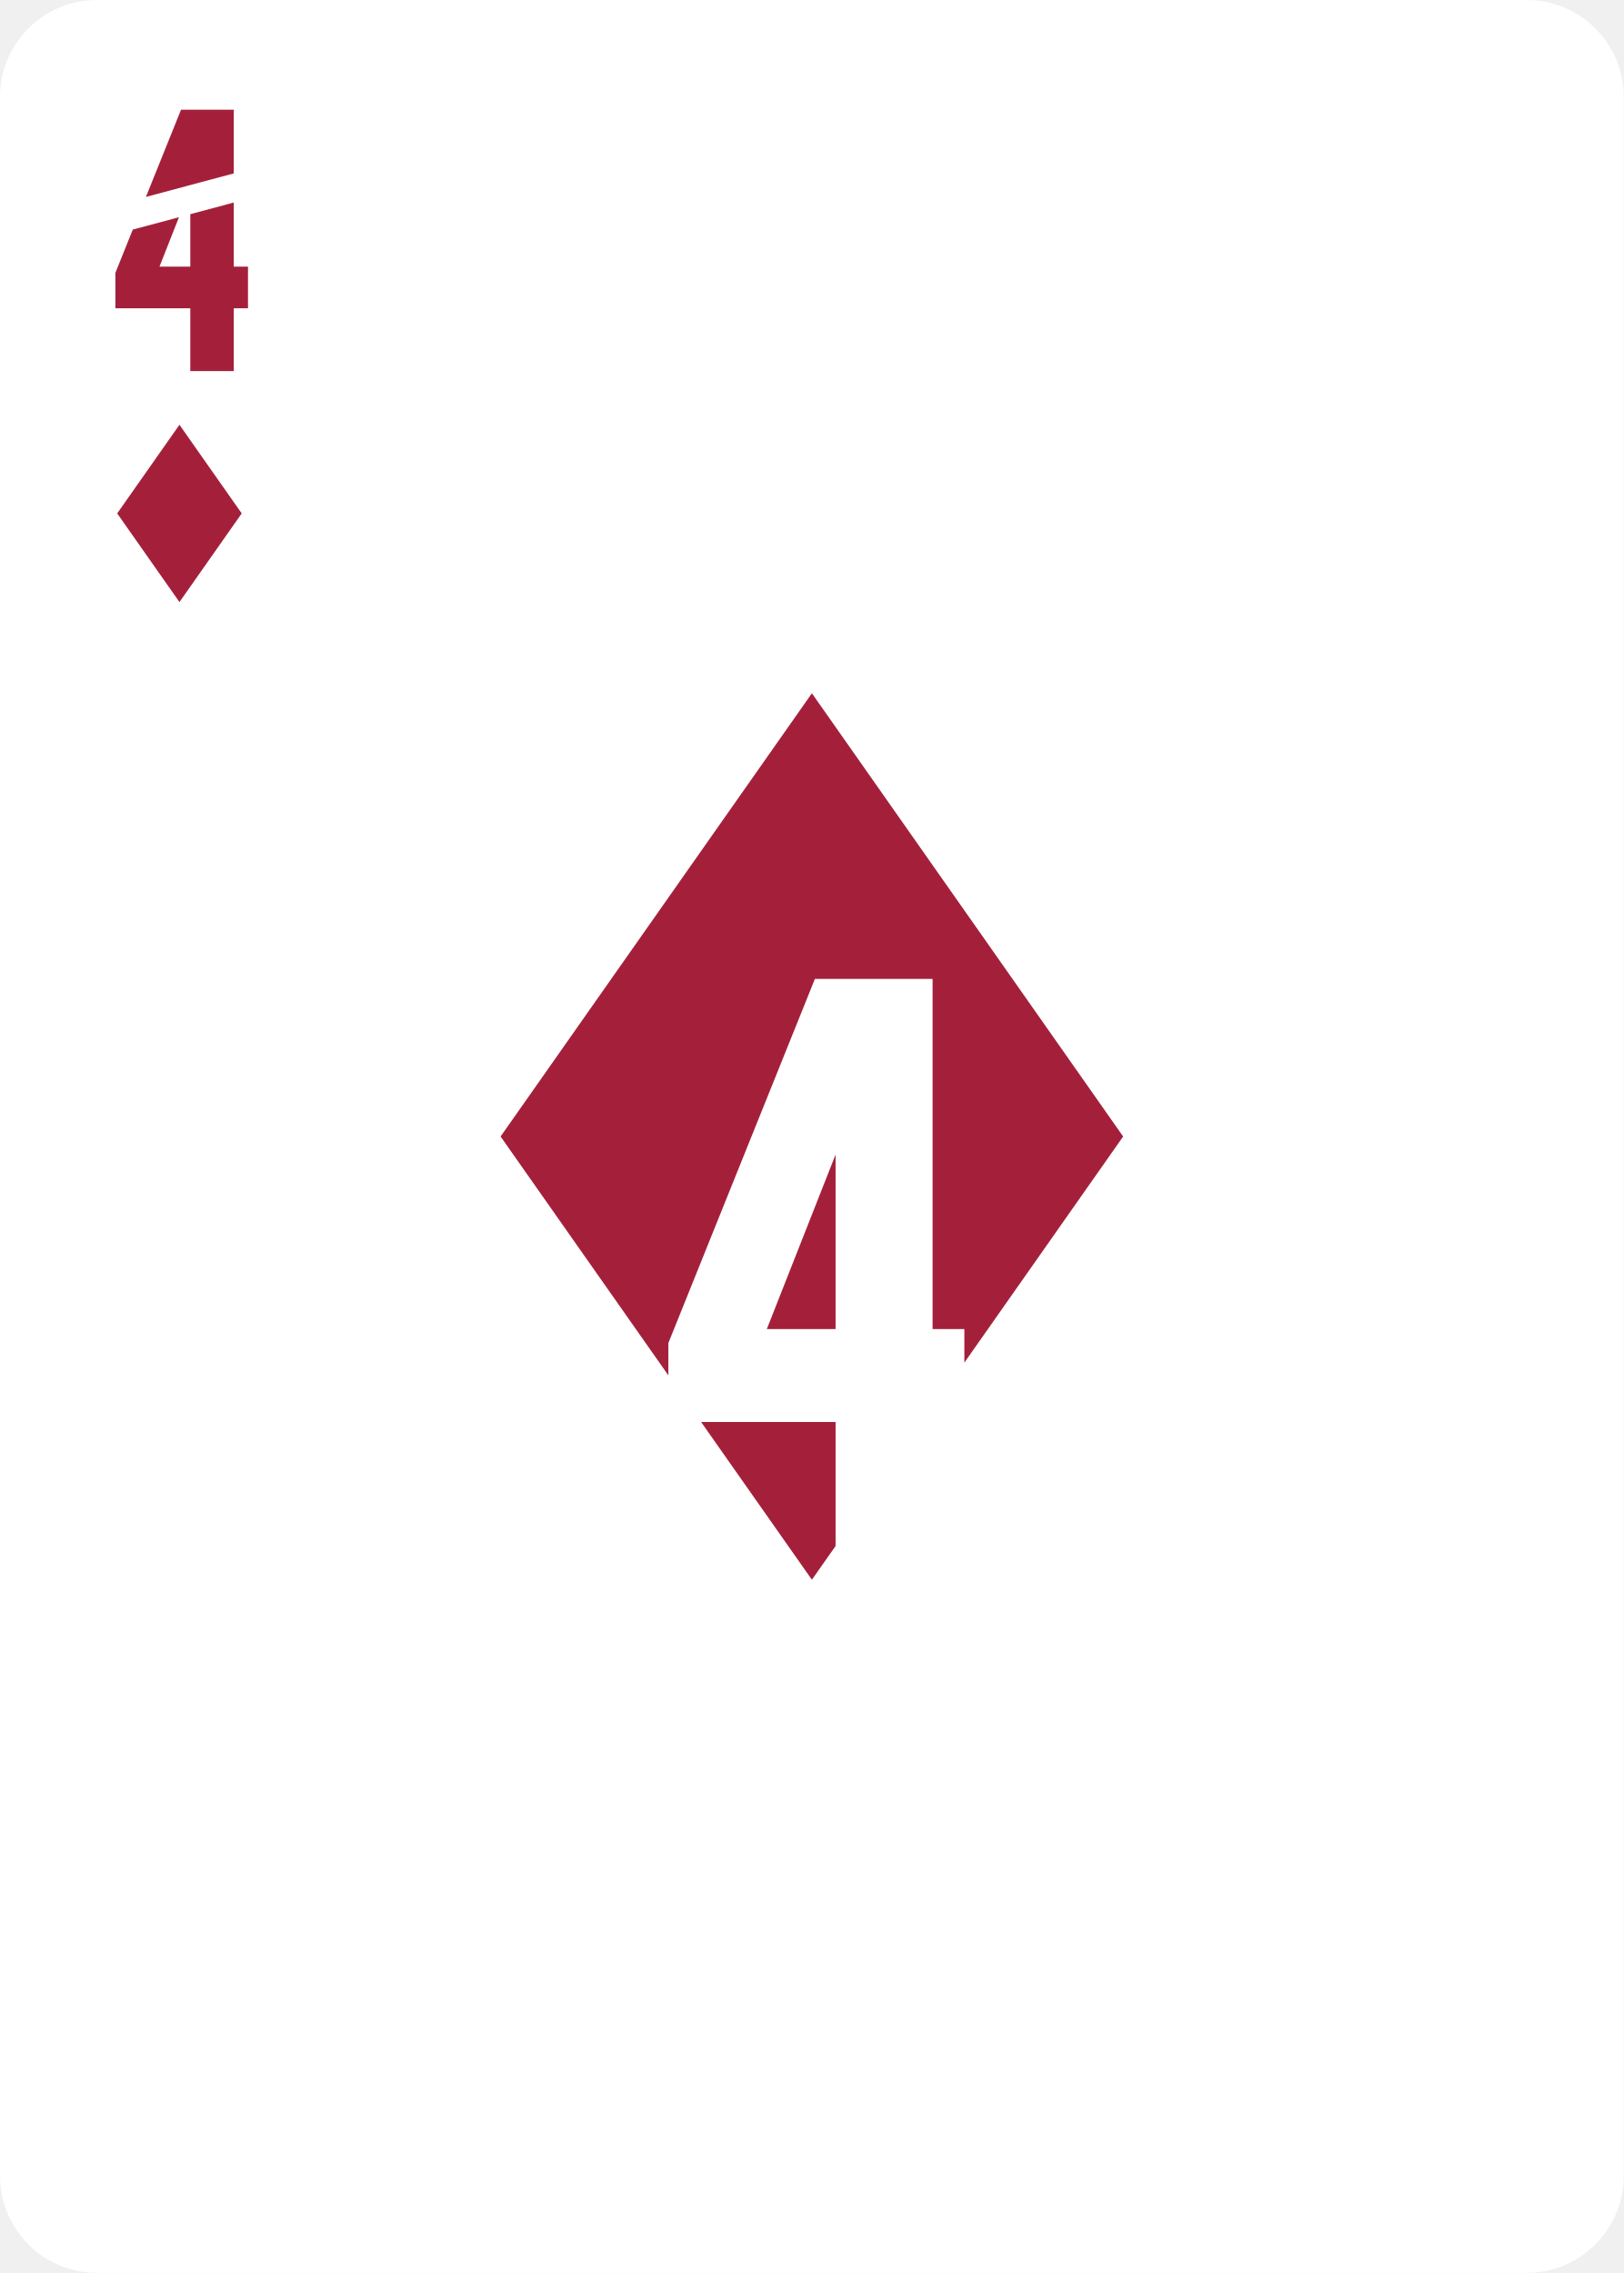
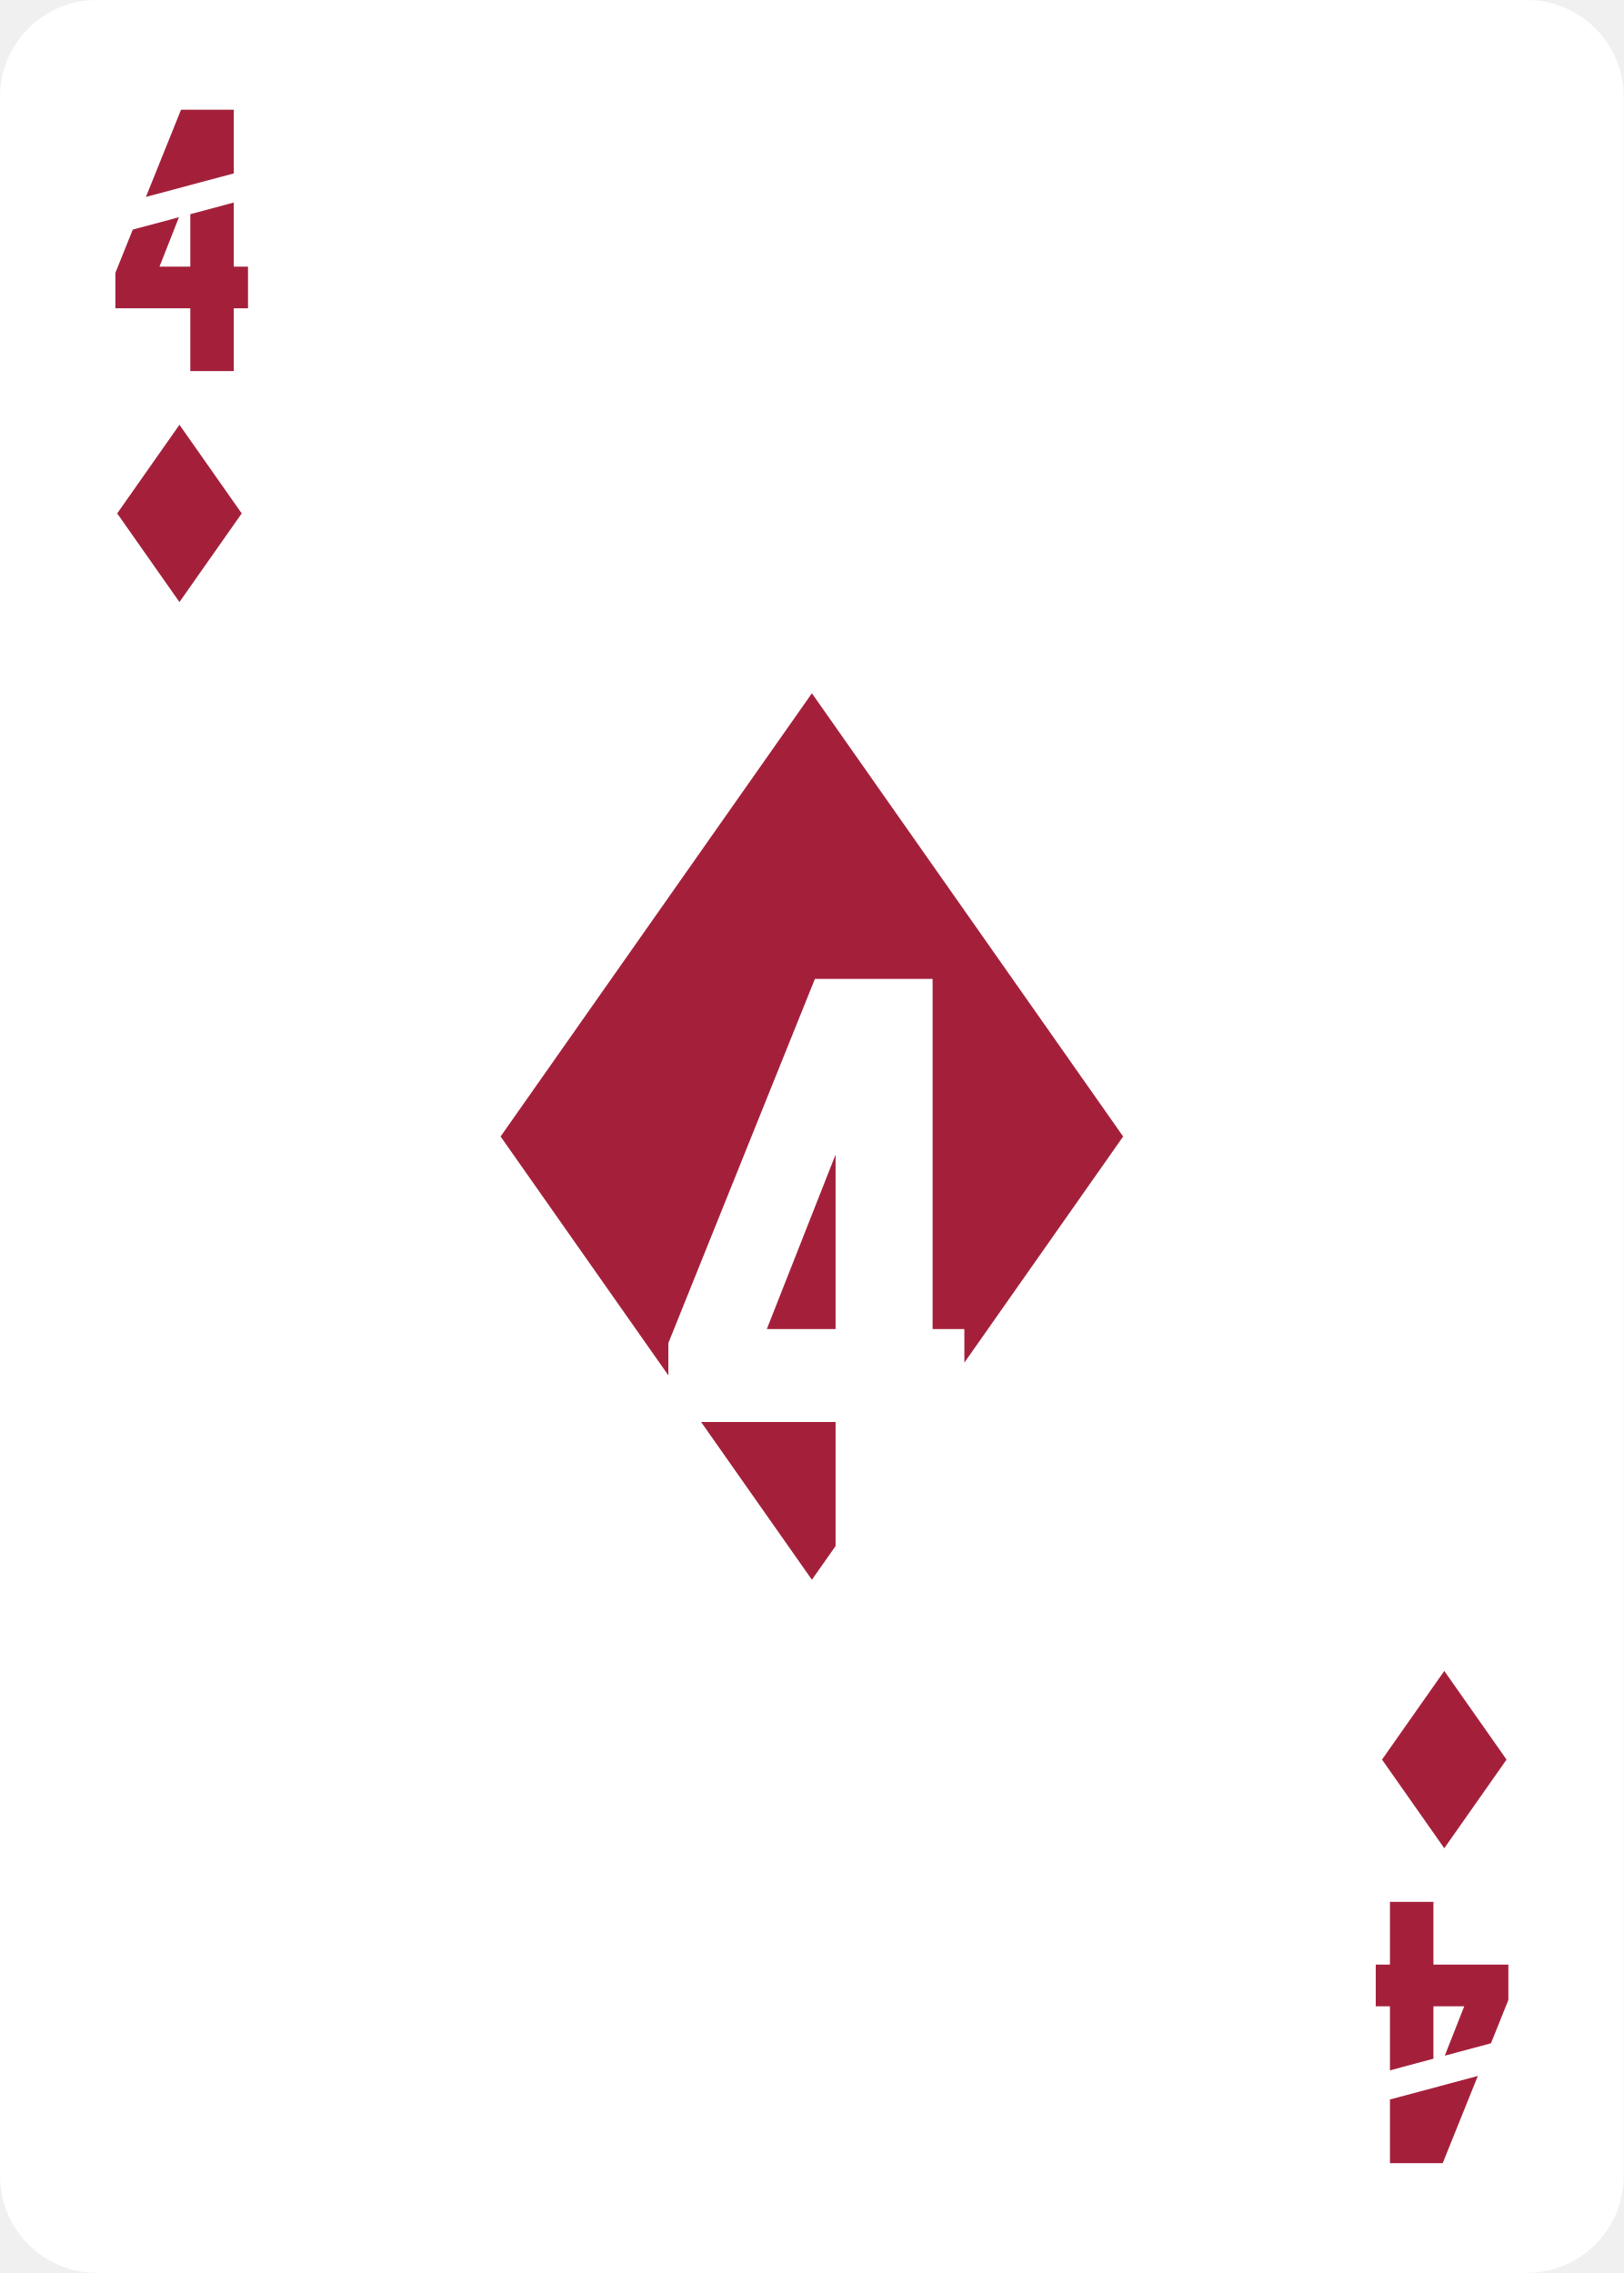
<svg xmlns="http://www.w3.org/2000/svg" viewBox="0 0 750 1050">
-   <g id="uuid-486209a2-cf8f-4e2b-b558-a0a64b77d5e7">
+   <g id="uuid-765cdcd2-5eea-4170-852a-e49d54f87064">
    <rect width="750" height="1049.95" rx="44.82" ry="44.82" style="fill:#fff;" />
  </g>
-   <g id="uuid-f4d51531-14b7-44bb-9469-b817a05b14bb">
+   <g id="uuid-636801fd-0c83-4d7e-a462-f4dc4c6ed740">
    <g>
      <polygon points="308.71 620.42 376.4 452.21 430.76 452.21 430.76 613.96 445.43 613.96 445.43 629.47 518.78 525 375.01 320.25 231.22 525 308.71 635.34 308.71 620.42" style="fill:#a4203a;" />
      <polygon points="385.95 613.96 385.95 533.35 354.19 613.96 385.95 613.96" style="fill:#a4203a;" />
      <polygon points="385.95 656.89 323.84 656.89 375.01 729.75 385.95 714.18 385.95 656.89" style="fill:#a4203a;" />
    </g>
    <g>
      <polygon points="107.98 93.56 87.9 98.94 87.9 123.16 73.67 123.16 82.66 100.34 61.33 106.06 53.29 126.06 53.29 142.4 87.9 142.4 87.9 171.41 107.98 171.41 107.98 142.4 114.55 142.4 114.55 123.16 107.98 123.16 107.98 93.56" style="fill:#a4203a;" />
      <polygon points="107.98 80.1 107.98 50.68 83.62 50.68 67.4 90.97 107.98 80.1" style="fill:#a4203a;" />
    </g>
    <polygon points="82.89 196.22 54.13 237.17 82.89 278.12 111.65 237.17 82.89 196.22" style="fill:#a4203a;" />
+     <g>
+       <polygon points="642.02 956.39 662.1 951.01 662.1 926.79 676.33 926.79 667.34 949.61 688.67 943.89 696.71 923.89 696.71 907.55 662.1 907.55 662.1 878.55 642.02 878.55 642.02 907.55 635.45 907.55 635.45 926.79 642.02 926.79 642.02 956.39" style="fill:#a4203a;" />
+       <polygon points="642.02 969.85 642.02 999.27 666.38 999.27 682.6 958.98 642.02 969.85" style="fill:#a4203a;" />
+     </g>
+     <polygon points="667.11 853.78 695.87 812.83 667.11 771.88 638.35 812.83 667.11 853.78" style="fill:#a4203a;" />
  </g>
</svg>
